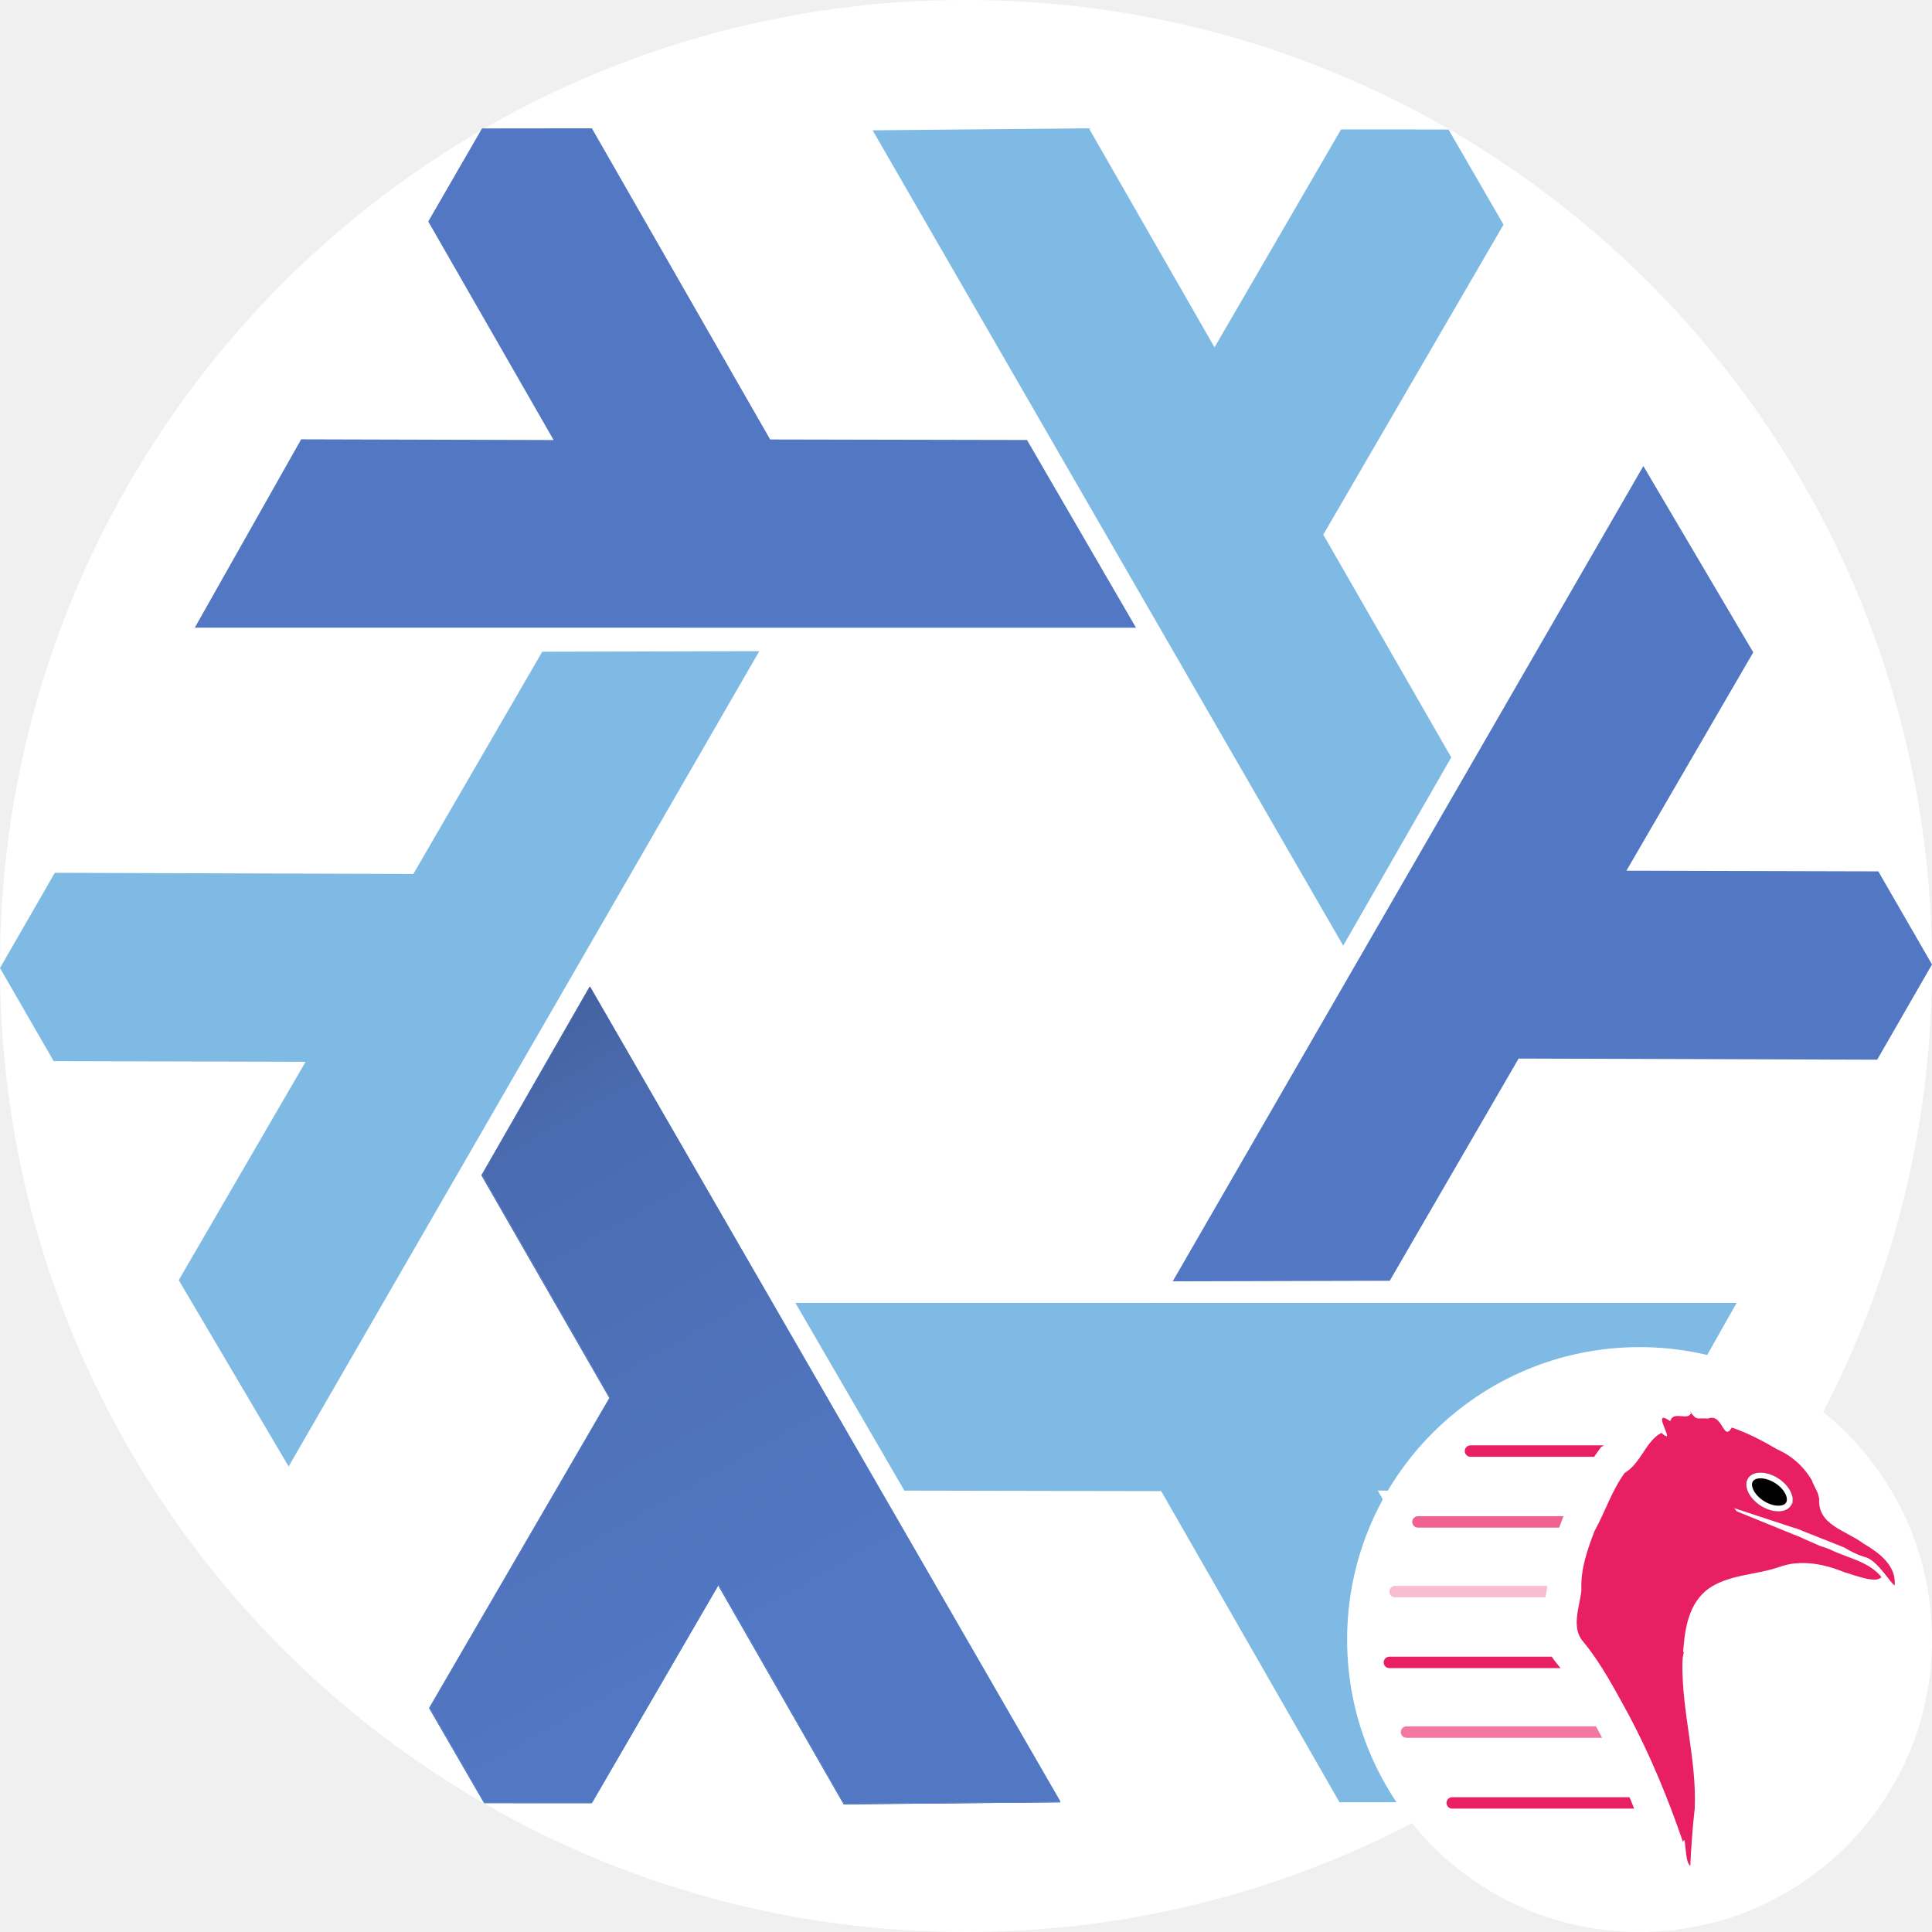
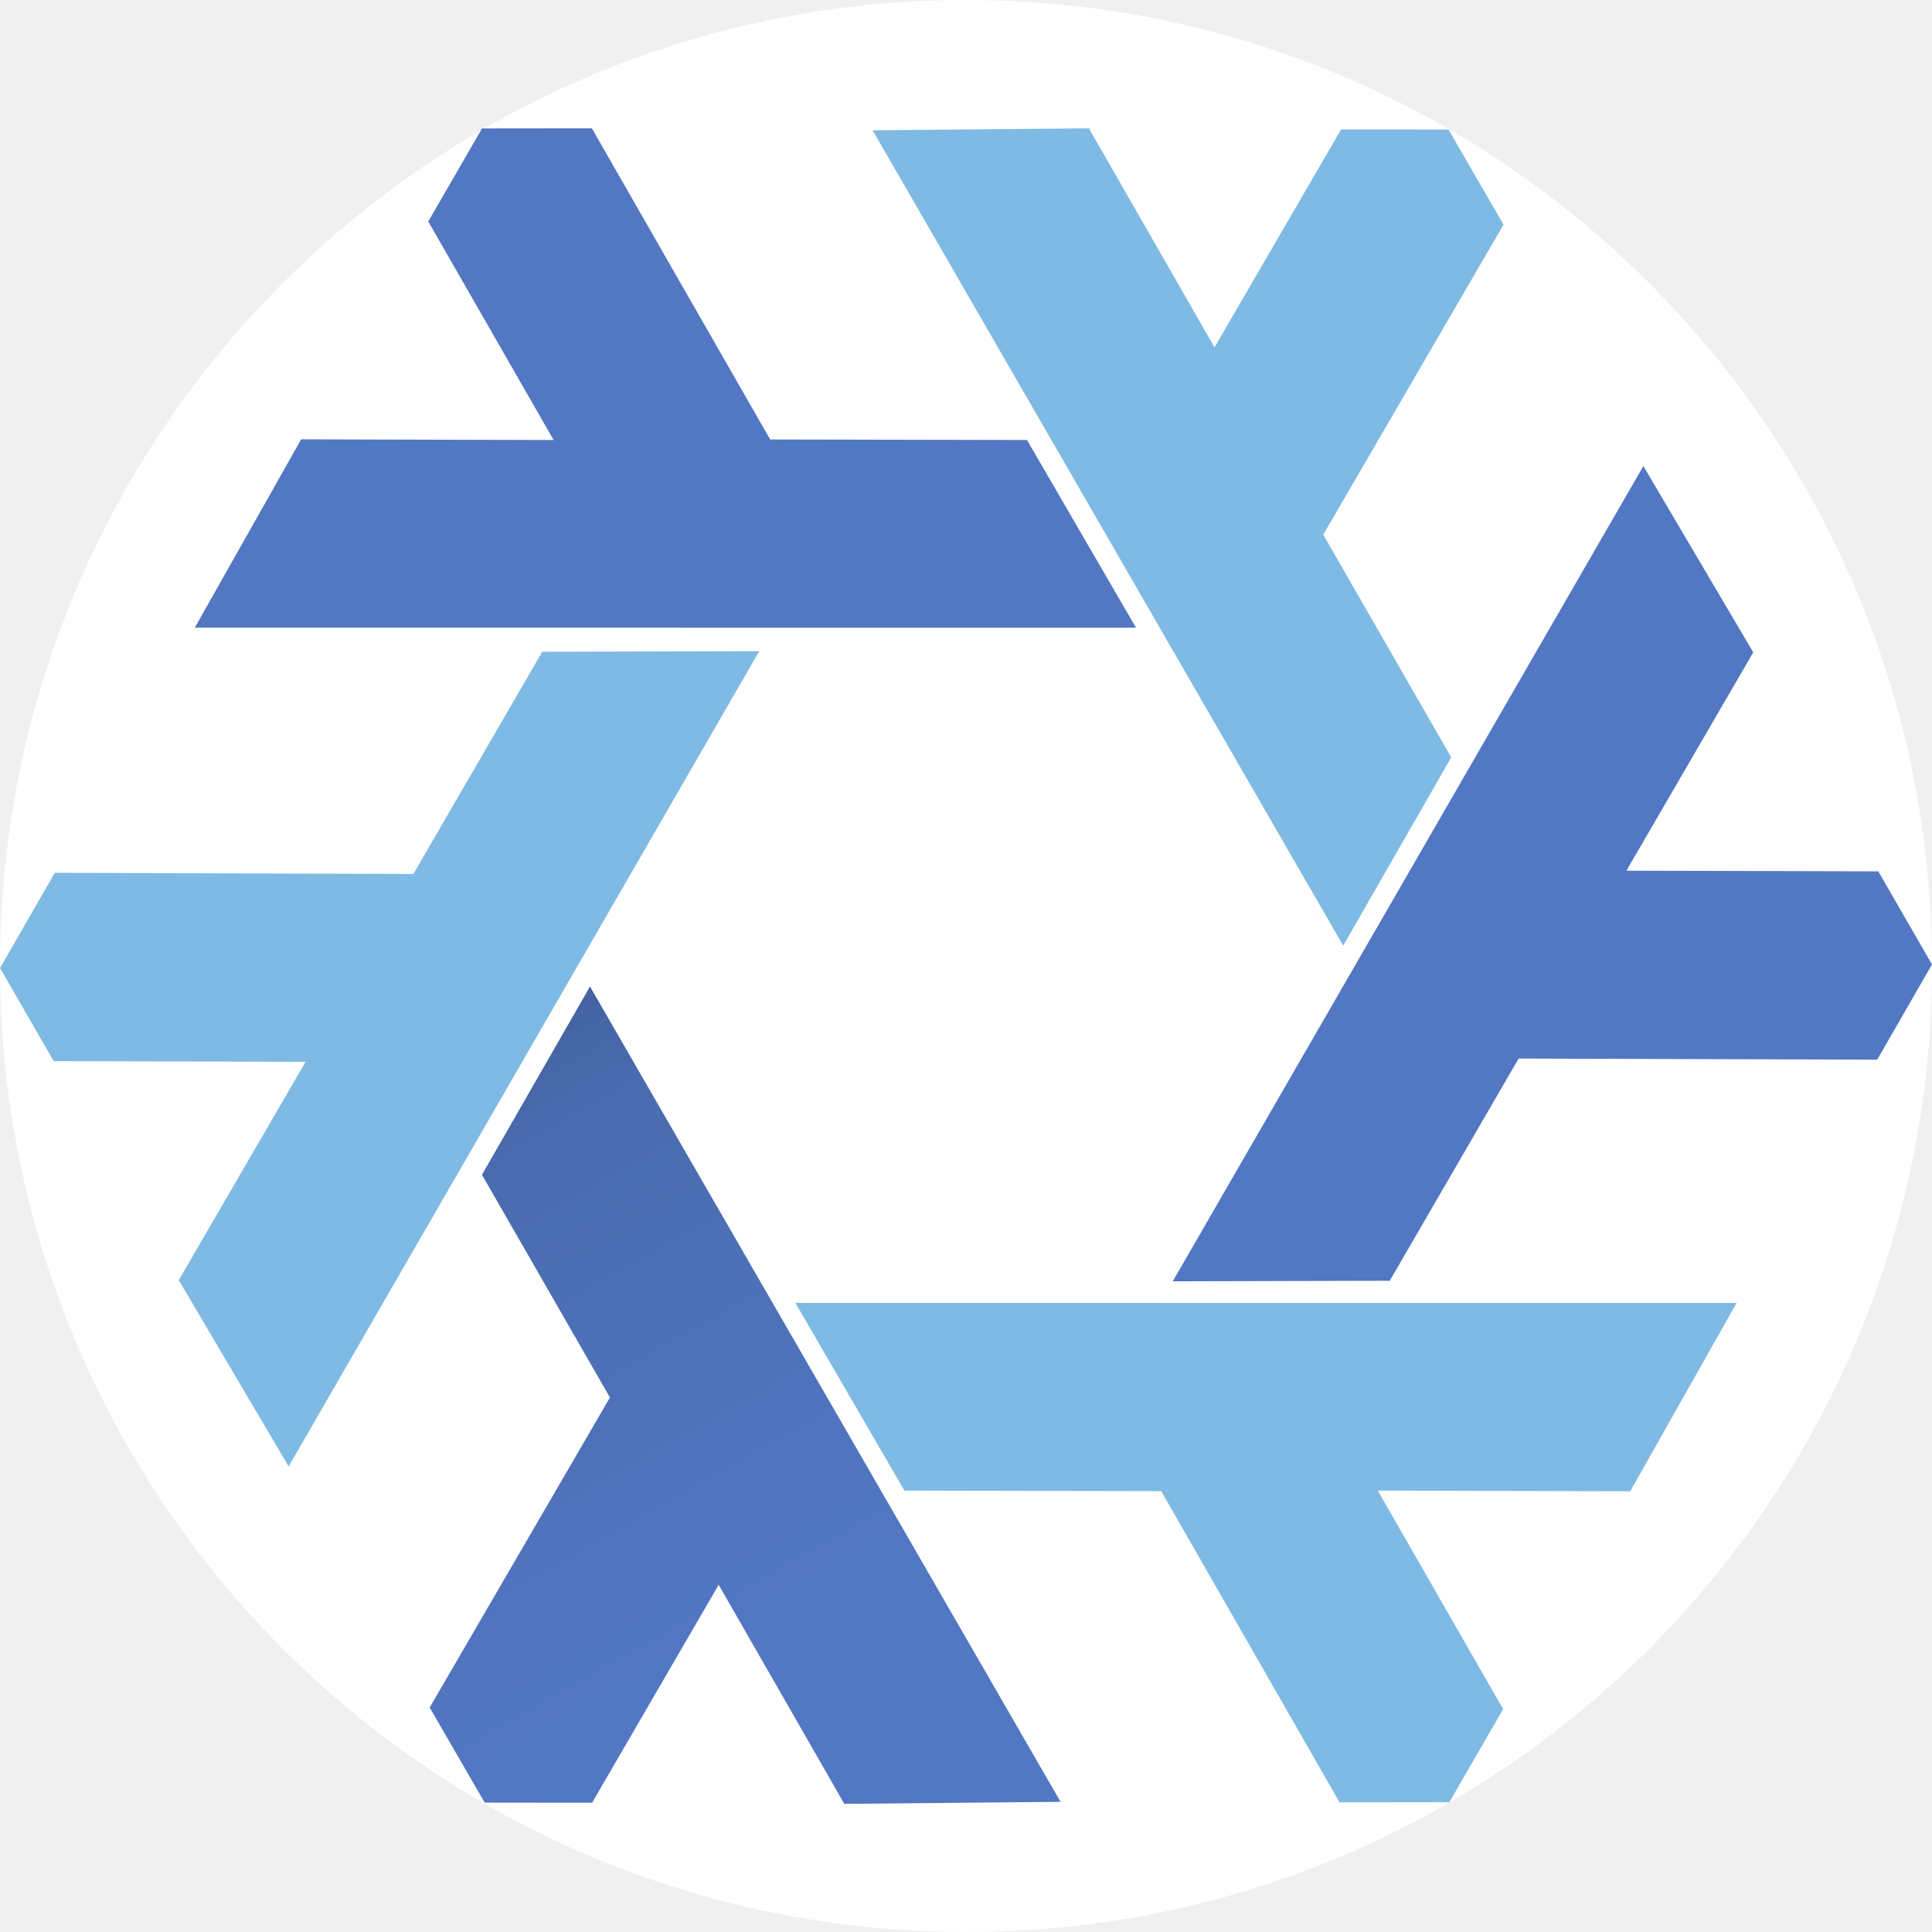
- <svg xmlns="http://www.w3.org/2000/svg" width="512" height="512" viewBox="0 0 512 512" fill="none">
-   <circle cx="256" cy="256" r="256" fill="white" />
-   <path fill-rule="evenodd" clip-rule="evenodd" d="M156.206 261.569L280.911 477.641L223.601 478.178L190.308 420.128L156.777 477.868L128.302 477.857L113.718 452.655L161.489 370.492L127.578 311.466L156.206 261.569Z" fill="#5277C3" />
-   <path fill-rule="evenodd" clip-rule="evenodd" d="M201.217 172.567L76.491 388.626L47.371 339.251L80.985 281.387L14.227 281.211L0 256.539L14.528 231.305L109.551 231.605L143.702 172.716L201.217 172.567Z" fill="#7EBAE4" />
-   <path fill-rule="evenodd" clip-rule="evenodd" d="M210.786 345.281L460.216 345.294L432.027 395.206L365.12 395.021L398.347 452.936L384.099 477.596L354.986 477.629L307.735 395.167L239.673 395.029L210.786 345.281Z" fill="#7EBAE4" />
-   <path fill-rule="evenodd" clip-rule="evenodd" d="M355.963 250.609L231.258 34.538L288.568 34L321.861 92.05L355.392 34.31L383.867 34.321L398.451 59.524L350.68 141.686L384.591 200.713L355.963 250.609Z" fill="#7EBAE4" />
-   <path fill-rule="evenodd" clip-rule="evenodd" d="M156.206 261.569L280.911 477.641L223.601 478.178L190.308 420.128L156.777 477.868L128.302 477.857L113.718 452.655L161.489 370.492L127.578 311.466L156.206 261.569Z" fill="#5277C3" />
-   <path fill-rule="evenodd" clip-rule="evenodd" d="M301.052 166.351L51.622 166.339L79.811 116.426L146.718 116.612L113.491 58.696L127.739 34.036L156.852 34.004L204.103 116.466L272.165 116.604L301.052 166.351Z" fill="#5277C3" />
-   <path fill-rule="evenodd" clip-rule="evenodd" d="M310.783 339.566L435.509 123.506L464.629 172.881L431.015 230.746L497.772 230.921L512 255.593L497.471 280.828L402.449 280.527L368.298 339.416L310.783 339.566Z" fill="#5277C3" />
-   <path fill-rule="evenodd" clip-rule="evenodd" d="M156.354 261.43L281.059 477.502L223.749 478.039L190.456 419.989L156.925 477.729L128.45 477.718L113.866 452.516L161.637 370.354L127.726 311.327L156.354 261.43Z" fill="url(#paint0_linear_2:234)" />
-   <path fill-rule="evenodd" clip-rule="evenodd" d="M156.354 261.43L281.059 477.502L223.749 478.039L190.456 419.989L156.925 477.729L128.45 477.718L113.866 452.516L161.637 370.354L127.726 311.327L156.354 261.43Z" fill="url(#paint1_linear_2:234)" />
-   <circle cx="434.5" cy="434.5" r="77.5" fill="white" />
-   <path d="M425.077 383.035L389.695 383.035C388.859 383.035 388.182 383.713 388.182 384.549C388.182 385.385 388.859 386.063 389.695 386.063L422.466 386.063C422.7 385.715 422.942 385.369 423.192 385.024L424.3 383.494L425.077 383.035Z" fill="#E91F63" />
-   <path d="M414.021 402.627C413.758 403.326 413.481 404.062 413.201 404.832L375.77 404.832C374.934 404.832 374.256 404.154 374.256 403.318C374.256 402.482 374.934 401.805 375.77 401.805L414.365 401.805L414.256 402.001L414.021 402.627Z" fill="#E91F63" fill-opacity="0.7" />
-   <path d="M409.981 420.271L369.715 420.271C368.879 420.271 368.201 420.949 368.201 421.785C368.201 422.621 368.879 423.299 369.715 423.299L409.566 423.299C409.574 423.255 409.583 423.211 409.591 423.168L409.6 423.123C409.788 422.168 409.911 421.53 409.988 421.029C409.983 420.775 409.98 420.523 409.981 420.271Z" fill="#E91F63" fill-opacity="0.3" />
-   <path d="M411.238 439.041L368.201 439.041C367.365 439.041 366.688 439.719 366.688 440.555C366.688 441.391 367.365 442.068 368.201 442.068L413.542 442.068C413.244 441.681 412.941 441.299 412.632 440.922C412.101 440.306 411.639 439.677 411.238 439.041Z" fill="#E91F63" />
-   <path d="M422.95 457.508L372.742 457.508C371.906 457.508 371.229 458.186 371.229 459.021C371.229 459.857 371.906 460.535 372.742 460.535L424.569 460.535C424.27 459.958 423.969 459.383 423.665 458.809C423.424 458.372 423.186 457.938 422.95 457.508Z" fill="#E91F63" fill-opacity="0.6" />
-   <path d="M431.847 476.277L384.852 476.277C384.016 476.277 383.338 476.955 383.338 477.791C383.338 478.627 384.016 479.305 384.852 479.305L433.073 479.305C432.672 478.292 432.263 477.283 431.847 476.277Z" fill="#E91F63" />
-   <path d="M448.208 374.214C447.614 376.864 443.434 373.631 442.641 376.63C437.96 373.333 442.354 380.198 441.734 380.632L441.697 380.625L441.325 380.512C441.094 380.375 440.764 380.15 440.296 379.717C436.146 381.868 434.892 387.786 430.546 390.353C427.094 395.117 425.379 400.679 422.521 405.826C420.618 410.883 418.819 415.96 419.089 421.445C418.641 425.778 416.273 431.325 419.566 435.056C424.389 440.907 427.989 447.831 431.655 454.491C437.386 465.283 442.074 476.628 445.996 488.138C446.898 485.638 446.326 493.584 447.95 494.447C448.115 490.45 448.554 484.132 449.121 479.267C449.667 466.363 445.729 453.84 445.85 440.978C445.881 440.441 445.903 439.887 445.935 439.34L446.242 437.784L446.052 437.746C446.498 431.468 447.533 424.774 452.918 420.909C458.369 417.22 465.37 417.399 471.458 415.288C472.815 414.809 474.207 414.478 475.59 414.321C475.601 414.32 475.617 414.33 475.628 414.329C479.652 413.905 483.694 414.739 487.508 416.156C487.565 416.177 487.634 416.21 487.69 416.231C488.037 416.362 488.413 416.499 488.755 416.638C491.586 417.462 497.164 419.735 498.603 417.946C495.295 413.77 489.507 412.883 484.894 410.585C484.155 410.294 483.237 409.955 482.306 409.681L477.761 407.68L476.642 407.144L476.635 407.182L460.262 400.521C460.04 400.222 459.796 399.912 459.56 399.673L475.693 404.985L475.708 404.909C476.266 405.154 476.824 405.374 477.399 405.558L477.392 405.596L488.664 410.065C490.534 411.217 492.576 412.2 494.568 412.731C497.805 413.873 501.069 419.684 502.103 420.14C502.599 414.793 497.834 411.417 493.794 409.029C489.21 405.562 481.615 404.167 482.107 397.177C481.987 396.66 481.87 396.144 481.702 395.632L480.249 392.617L480.333 392.594C478.261 388.877 474.922 385.819 471.059 384.136C467.332 381.961 463.103 379.701 458.942 378.313C456.674 382.262 456.563 374.358 452.666 375.932C449.567 375.694 449.823 376.576 447.951 374.214L448.208 374.214ZM467.532 390.906C468.634 391.093 469.845 391.541 471.024 392.225C474.151 394.046 475.857 396.929 474.846 398.663C473.835 400.396 470.466 400.314 467.34 398.485C464.214 396.657 462.497 393.83 463.51 392.084C464.142 390.997 465.698 390.595 467.532 390.906Z" fill="#E91F63" />
-   <path d="M466.591 399.038C469.725 401.043 473.309 401.039 474.595 399.029C475.881 397.019 474.383 393.764 471.248 391.759C468.114 389.754 464.531 389.758 463.245 391.768C461.959 393.778 463.457 397.033 466.591 399.038Z" fill="black" />
-   <path fill-rule="evenodd" clip-rule="evenodd" d="M471.284 399.026C472.422 399.025 473.049 398.636 473.32 398.214C473.59 397.791 473.68 397.058 473.204 396.025C472.737 395.01 471.793 393.904 470.433 393.034C469.073 392.164 467.673 391.77 466.555 391.771C465.418 391.773 464.79 392.161 464.52 392.584C464.25 393.006 464.16 393.739 464.636 394.772C465.103 395.787 466.047 396.893 467.407 397.763C468.767 398.633 470.167 399.027 471.284 399.026ZM474.595 399.029C473.309 401.039 469.725 401.043 466.591 399.038C463.457 397.033 461.959 393.778 463.245 391.768C464.531 389.758 468.114 389.754 471.248 391.759C474.383 393.764 475.881 397.019 474.595 399.029Z" fill="white" />
+ <svg xmlns="http://www.w3.org/2000/svg" width="512" height="512" fill="none">
+   <circle cx="256" cy="256" r="256" fill="#fff" />
+   <path fill-rule="evenodd" clip-rule="evenodd" d="M201.217 172.567 76.491 388.626l-29.12-49.375 33.614-57.864-66.758-.176L0 256.539l14.528-25.234 95.023.3 34.151-58.889 57.515-.149ZM210.786 345.281l249.43.013-28.189 49.912-66.907-.185 33.227 57.915-14.248 24.66-29.113.033-47.251-82.462-68.062-.138-28.887-49.748ZM355.963 250.609 231.258 34.538l57.31-.538 33.293 58.05 33.531-57.74 28.475.011 14.584 25.203-47.771 82.162 33.911 59.027-28.628 49.896Z" fill="#7EBAE4" />
+   <path fill-rule="evenodd" clip-rule="evenodd" d="m301.052 166.351-249.43-.012 28.189-49.913 66.907.186-33.227-57.916 14.248-24.66 29.113-.032 47.251 82.462 68.062.138 28.887 49.747ZM310.783 339.566l124.726-216.06 29.12 49.375-33.614 57.865 66.757.175L512 255.593l-14.529 25.235-95.022-.301-34.151 58.889-57.515.15Z" fill="#5277C3" />
+   <path fill-rule="evenodd" clip-rule="evenodd" d="m156.354 261.43 124.705 216.072-57.31.537-33.293-58.05-33.531 57.74-28.475-.011-14.584-25.202 47.771-82.162-33.911-59.027 28.628-49.897Z" fill="url(#a)" />
  <defs>
-     <linearGradient id="paint0_linear_2:234" x1="117.266" y1="268.216" x2="208.626" y2="426.189" gradientUnits="userSpaceOnUse">
-       <stop stop-color="#699AD7" />
-       <stop offset="0.243" stop-color="#7EB1DD" />
-       <stop offset="1" stop-color="#7EBAE4" />
-     </linearGradient>
-     <linearGradient id="paint1_linear_2:234" x1="126.706" y1="262.842" x2="216.445" y2="421.429" gradientUnits="userSpaceOnUse">
+     <linearGradient id="a" x1="126.706" y1="262.842" x2="216.445" y2="421.429" gradientUnits="userSpaceOnUse">
      <stop stop-color="#415E9A" />
-       <stop offset="0.232" stop-color="#4A6BAF" />
+       <stop offset=".232" stop-color="#4A6BAF" />
      <stop offset="1" stop-color="#5277C3" />
    </linearGradient>
  </defs>
</svg>
